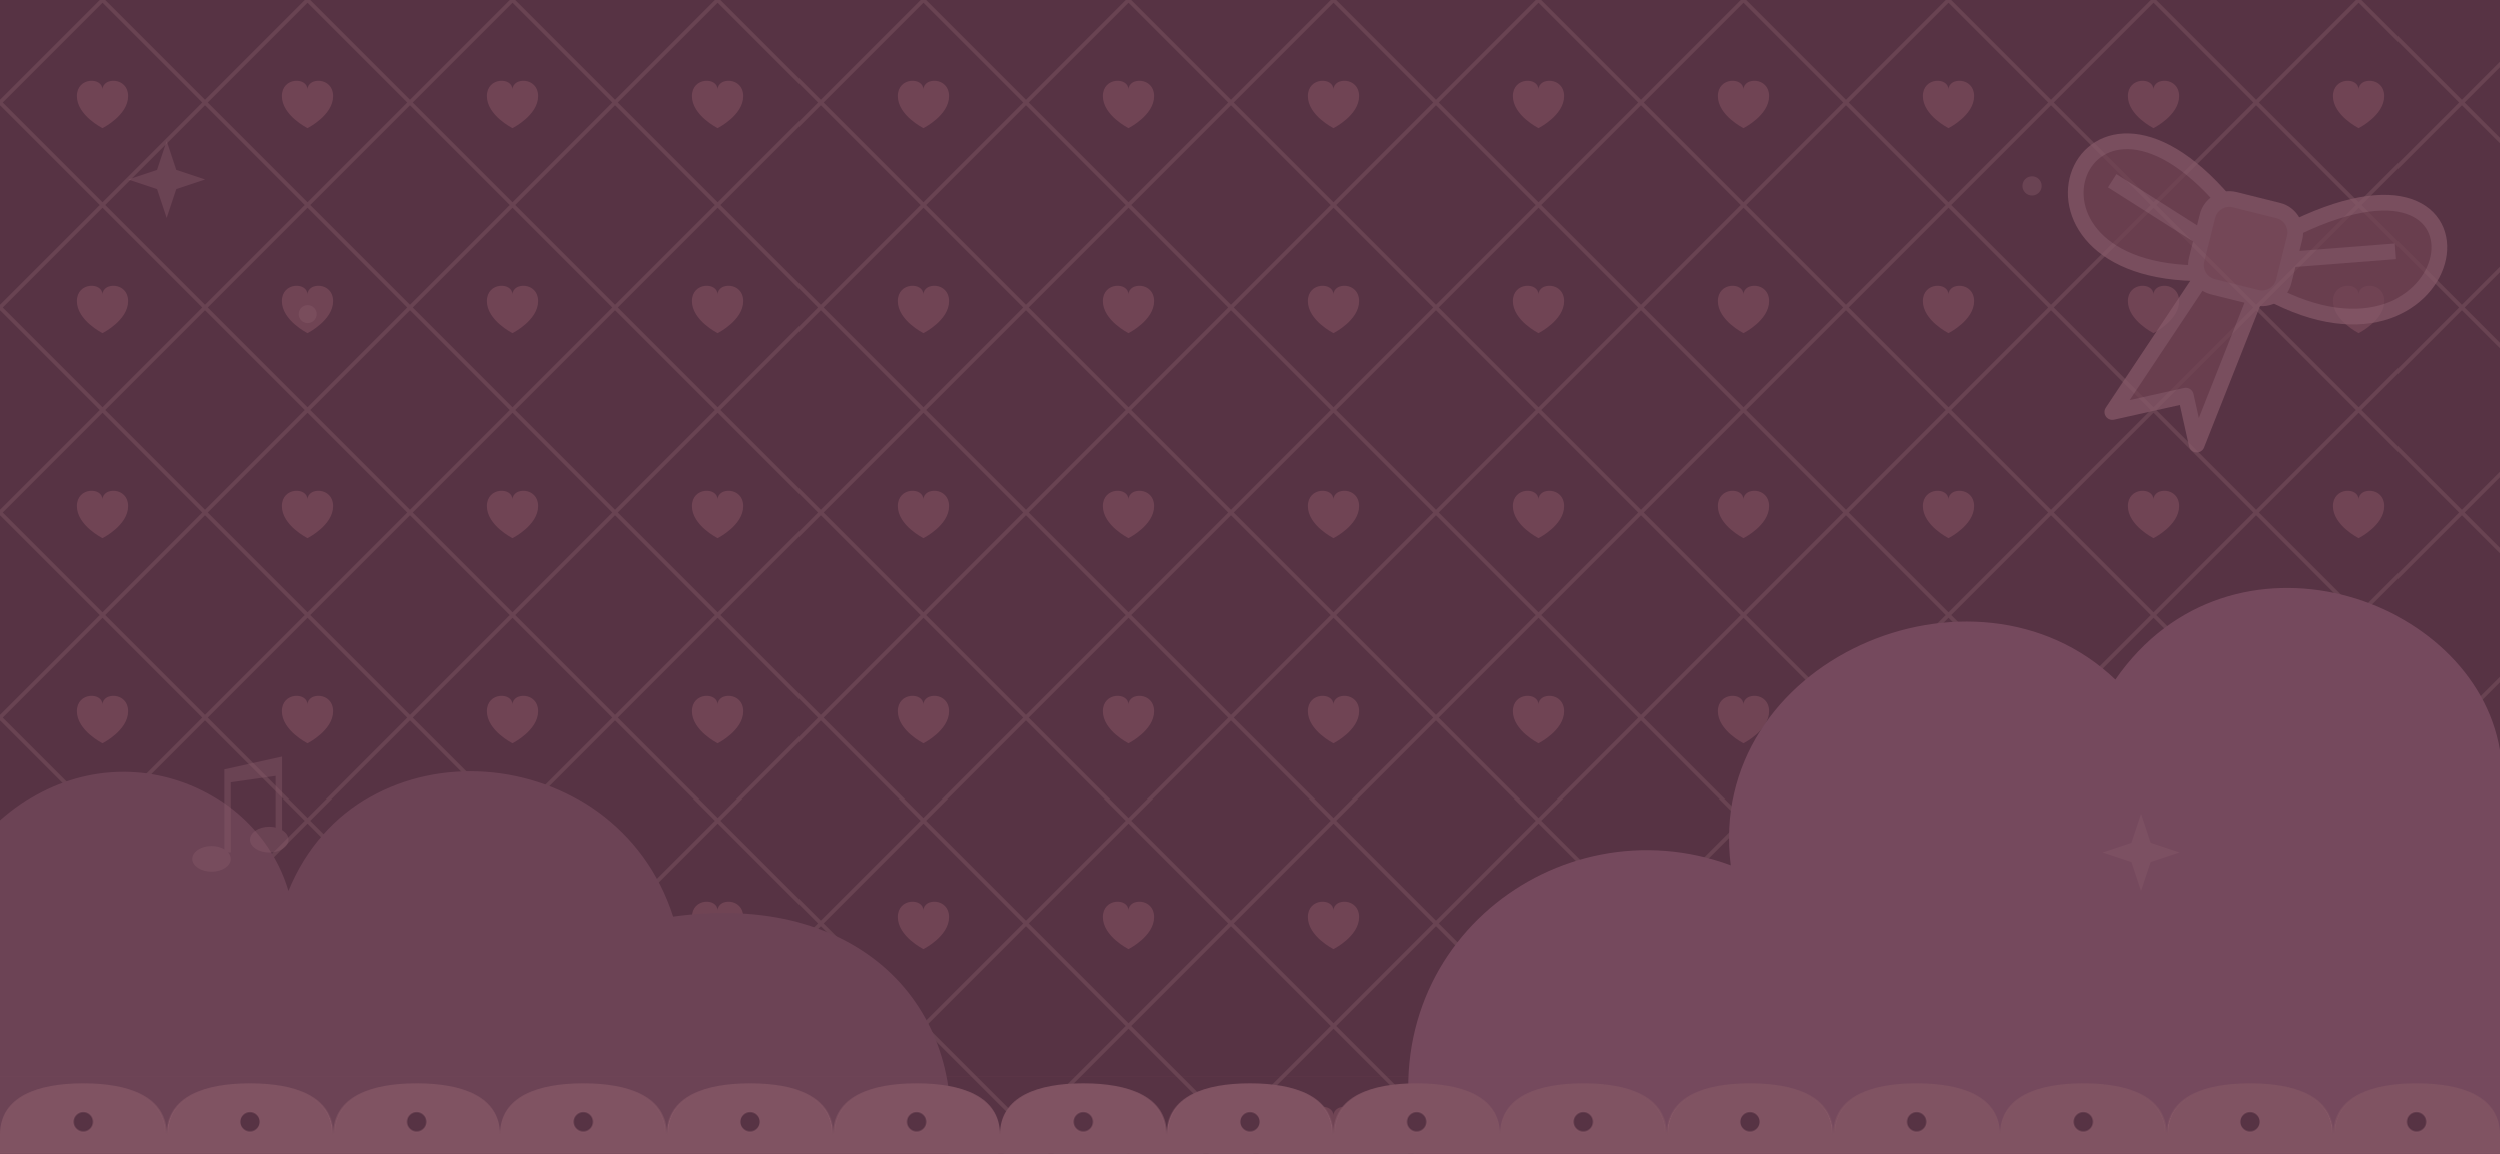
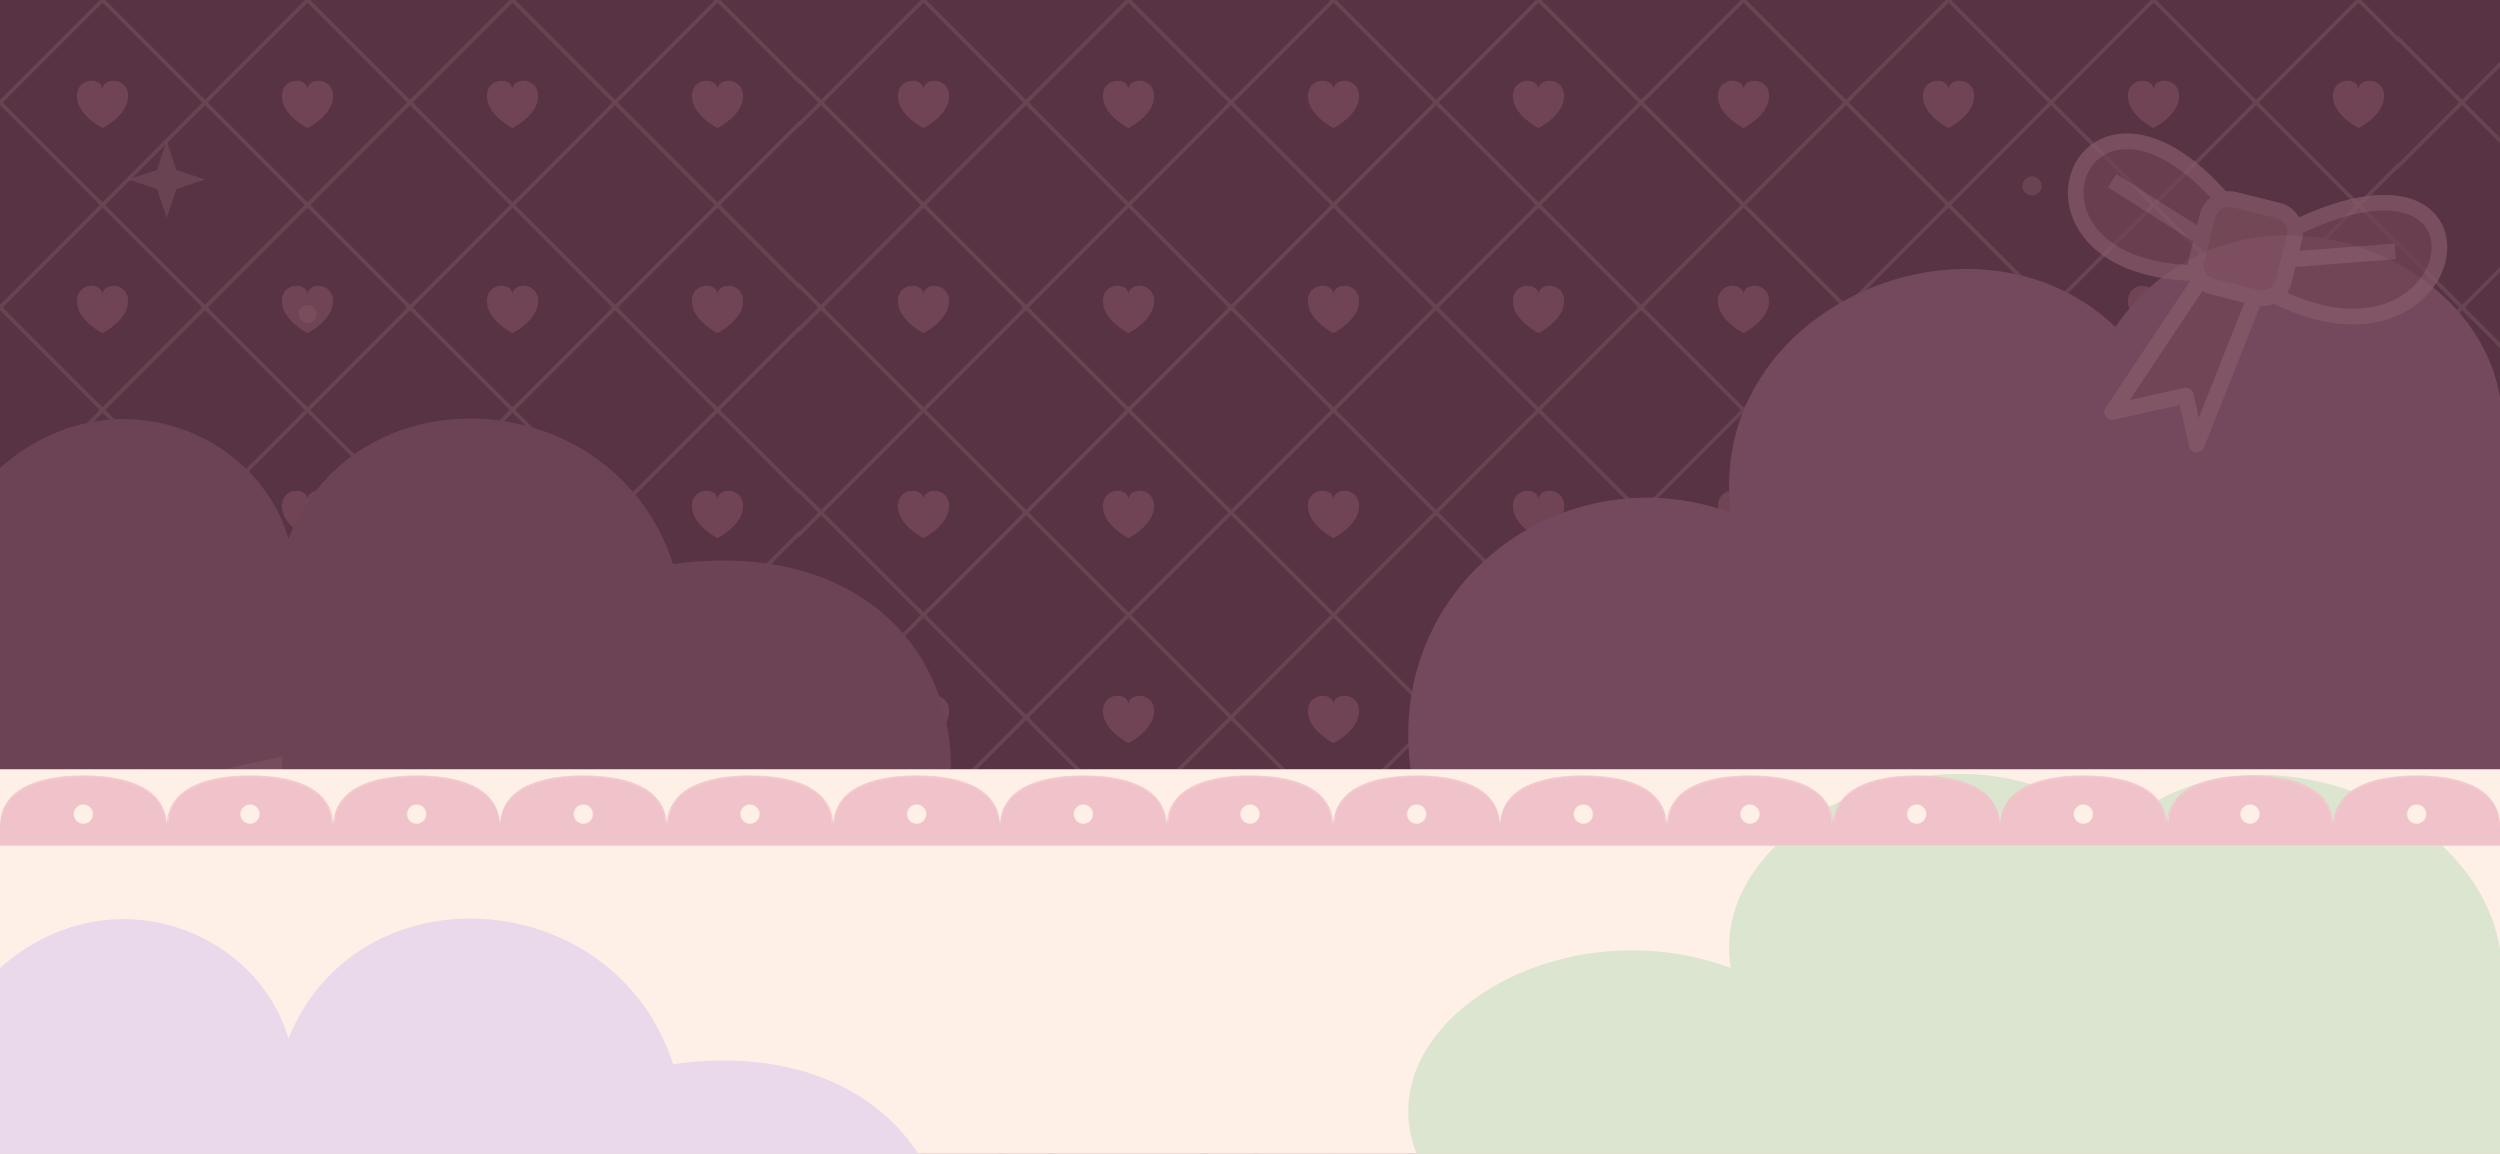
- <svg xmlns="http://www.w3.org/2000/svg" width="390" height="180" viewBox="0 0 390 180" fill="none">
+ <svg xmlns="http://www.w3.org/2000/svg" width="390" height="180" viewBox="0 0 390 180" preserveAspectRatio="none" fill="none">
  <defs>
    <pattern id="quilt" width="32" height="32" patternUnits="userSpaceOnUse">
      <path d="m16 0 16 16-16 16L0 16Z" stroke="#694352" stroke-width=".6" />
      <path d="M12 15c0-3 4-3 4-1 0-2 4-2 4 1s-4 5-4 5-4-2-4-5Z" fill="#704454" />
    </pattern>
    <pattern id="lace" width="26" height="12" patternUnits="userSpaceOnUse">
-       <path d="M0 12V9c0-6 6-8 13-8s13 2 13 8v3Z" fill="#805362" />
-       <circle cx="13" cy="7" r="1.5" fill="#573344" />
+       <path d="M0 12V9c0-6 6-8 13-8s13 2 13 8v3Z" fill="#efc3c9" />
+       <circle cx="13" cy="7" r="1.5" fill="#fff0e7" />
    </pattern>
+     <clipPath id="paper-shelf">
+       <path d="M0 120h390v60H0z" />
+     </clipPath>
  </defs>
  <path fill="#573344" d="M0 0h390v180H0z" />
  <path fill="url(#quilt)" d="M0 0h390v180H0z" />
-   <path d="M0 180v-52c17-15 40-6 45 11 11-27 51-24 60 4 29-4 46 14 43 37Z" fill="#6c4355" />
-   <path d="M221 180c-8-32 22-55 49-45-4-32 38-50 60-29 18-26 56-13 60 11v63Z" fill="#75495d" />
+   <path d="M0 125V73c17-15 40-6 45 11 11-27 51-24 60 4 29-4 46 14 43 37Z" fill="#6c4355" />
+   <path d="M221 125c-8-32 22-55 49-45-4-32 38-50 60-29 18-26 56-13 60 11v63Z" fill="#75495d" />
  <g stroke="#875a69" stroke-width="1.4" stroke-linejoin="round" opacity=".7" transform="translate(352 32) rotate(14) scale(1.75)">
    <path d="M-2 1C-19-12-22 12-3 7l-5 14 6-3 2 4 2-15c20 6 19-20 2-6Z" fill="#704353" />
    <rect x="-4" y="0" width="8" height="8" rx="2" fill="#805060" />
    <path d="m-4 4-9-3m17 3 9-3" />
  </g>
  <g fill="#875a69" opacity=".4">
    <path d="m26 22 1.5 4.5L32 28l-4.5 1.5L26 34l-1.5-4.5L20 28l4.5-1.5Zm308 105 1.5 4.5 4.5 1.5-4.5 1.5-1.5 4.5-1.5-4.5-4.5-1.5 4.5-1.5Z" />
    <circle cx="48" cy="49" r="1.4" />
    <circle cx="317" cy="29" r="1.5" />
    <path d="M35 133v-13l9-2v12h-1v-9l-7 1v11Z" />
    <ellipse cx="33" cy="134" rx="3" ry="2" />
    <ellipse cx="42" cy="131" rx="3" ry="2" />
  </g>
-   <path fill="url(#lace)" d="M0 168h390v12H0z" />
-   <path d="M0 179h390" stroke="#805362" />
+   <path fill="#fff0e7" d="M0 120h390v60H0z" />
+   <g clip-path="url(#paper-shelf)">
+     <path d="M0 180v-29c17-15 40-6 45 11 11-27 51-24 60 4 29-4 46 14 43 37Z" fill="#ead9ea" />
+     <path d="M221 180c-8-20 22-39 49-29-4-24 38-42 60-21 18-19 56-6 60 18v32Z" fill="#dce5d0" />
+     <path fill="url(#lace)" d="M0 120h390v12H0z" />
+   </g>
</svg>
